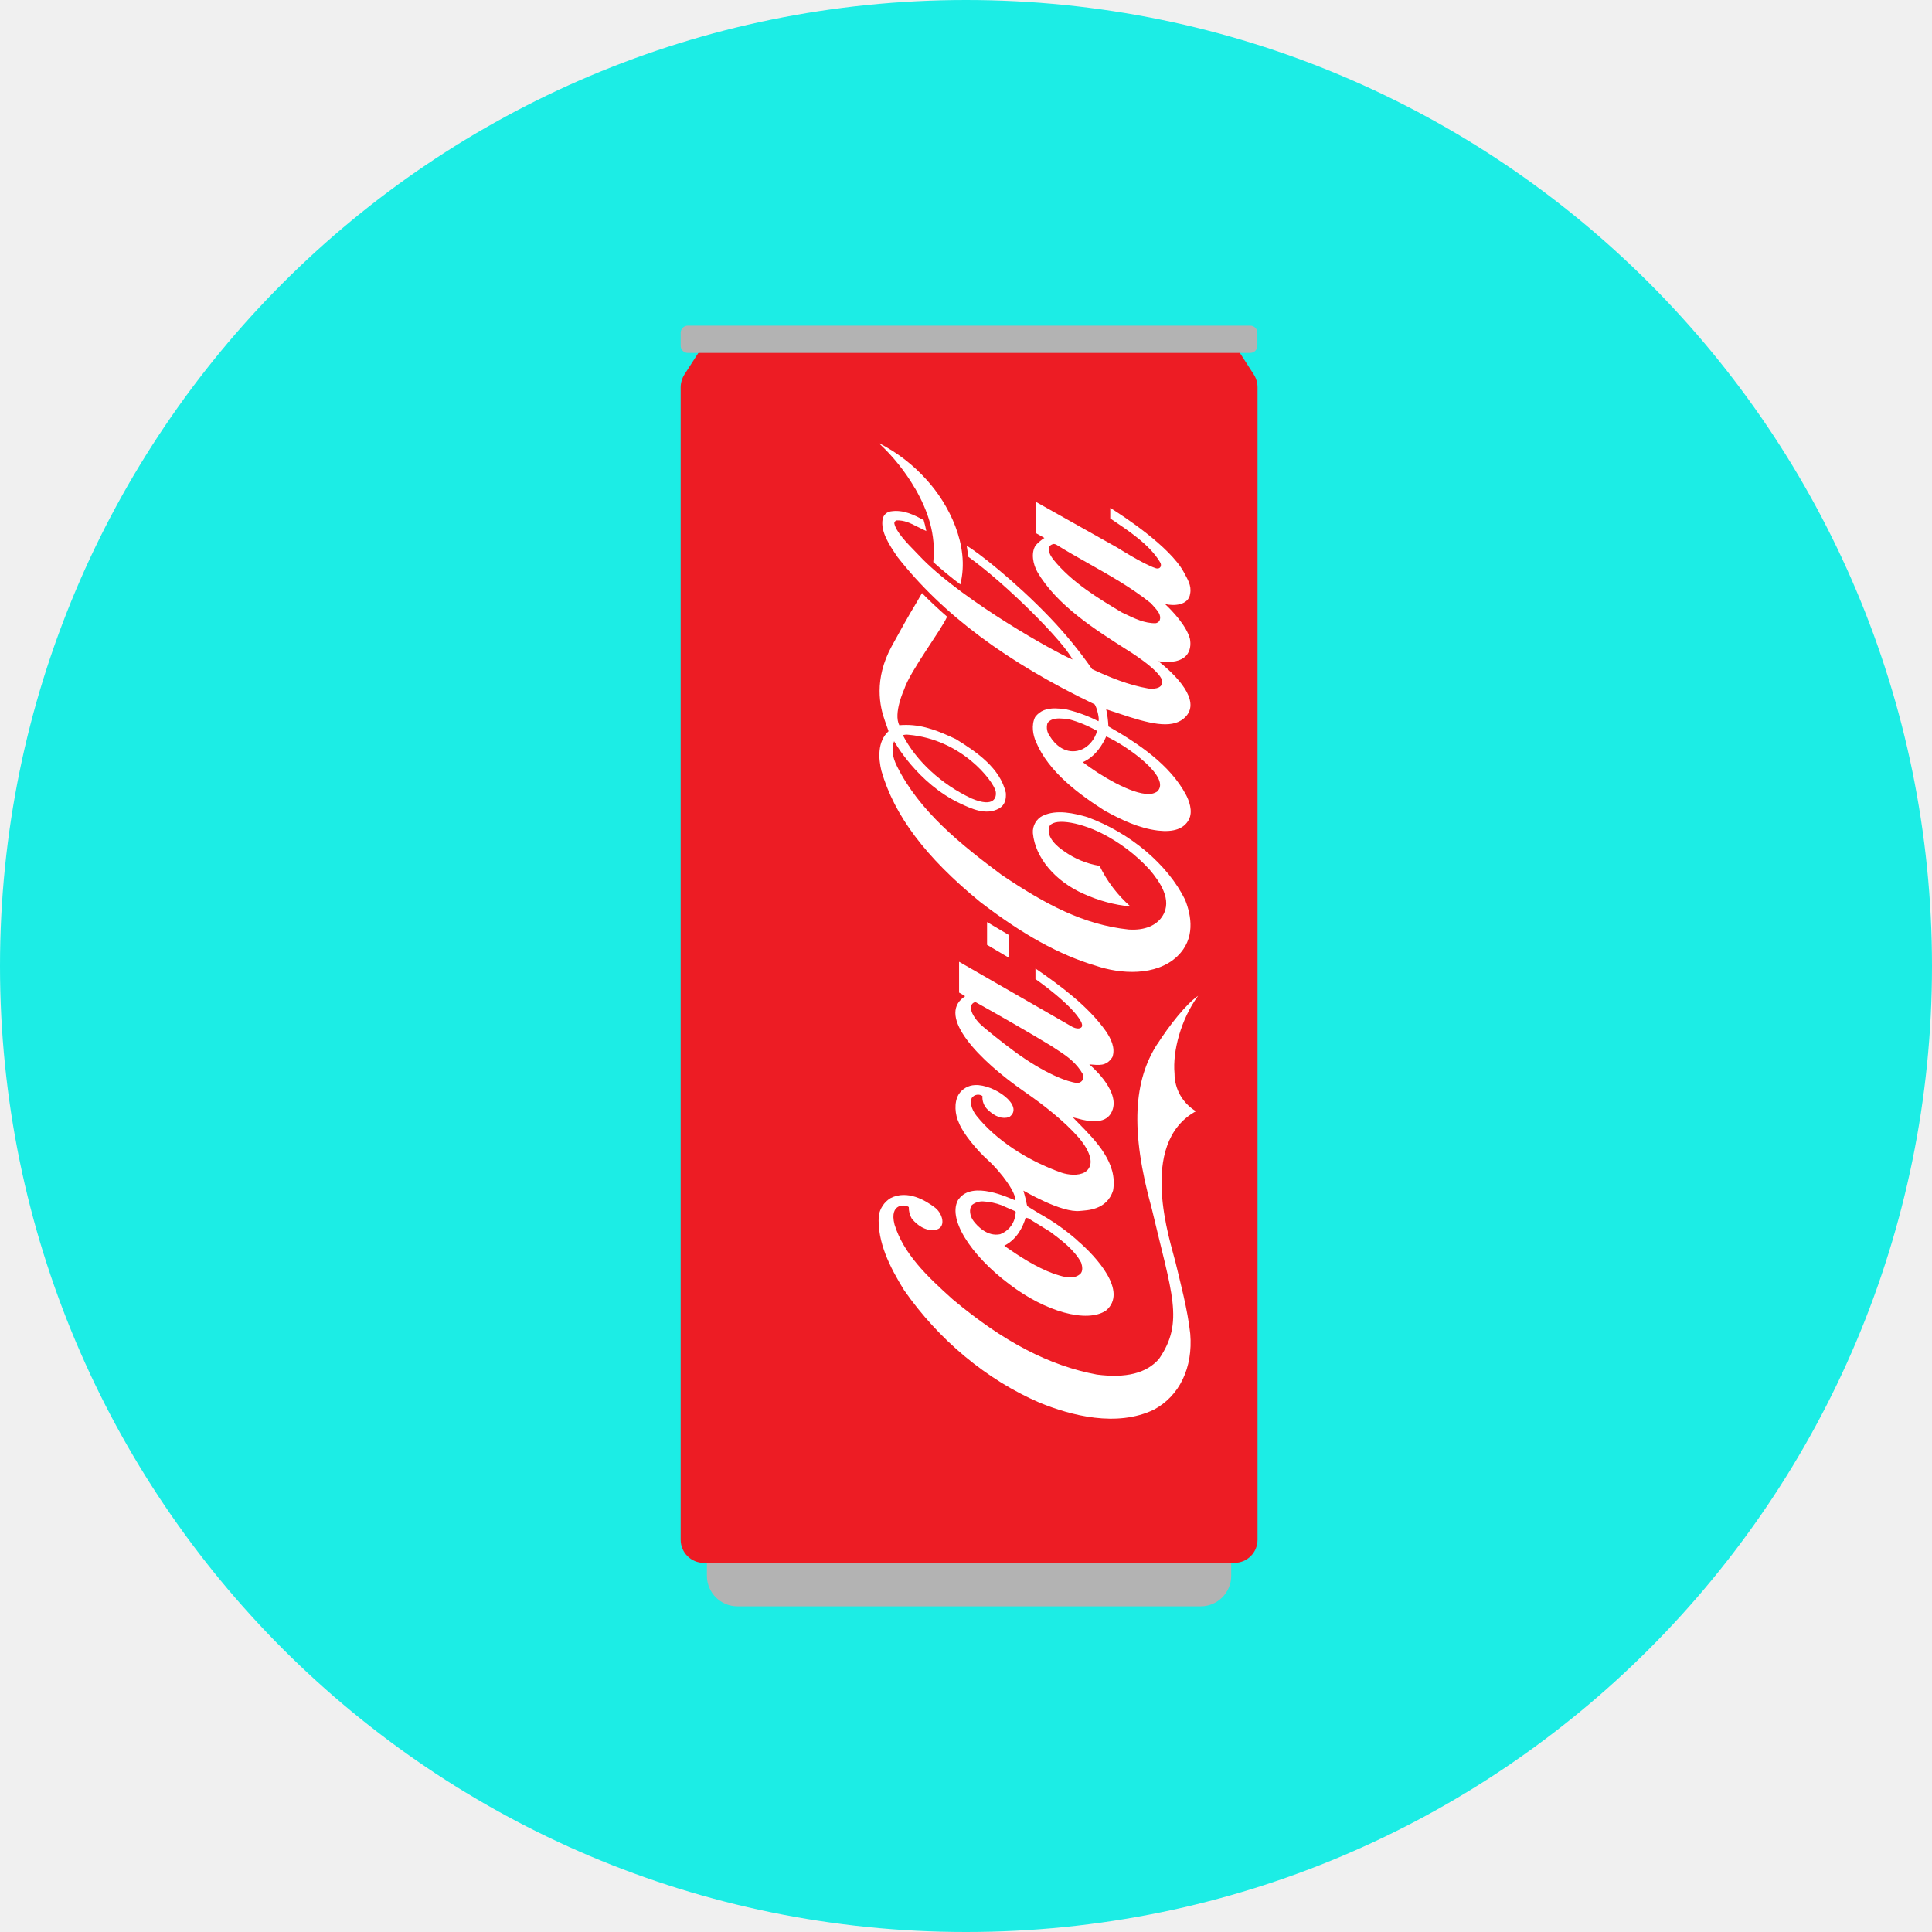
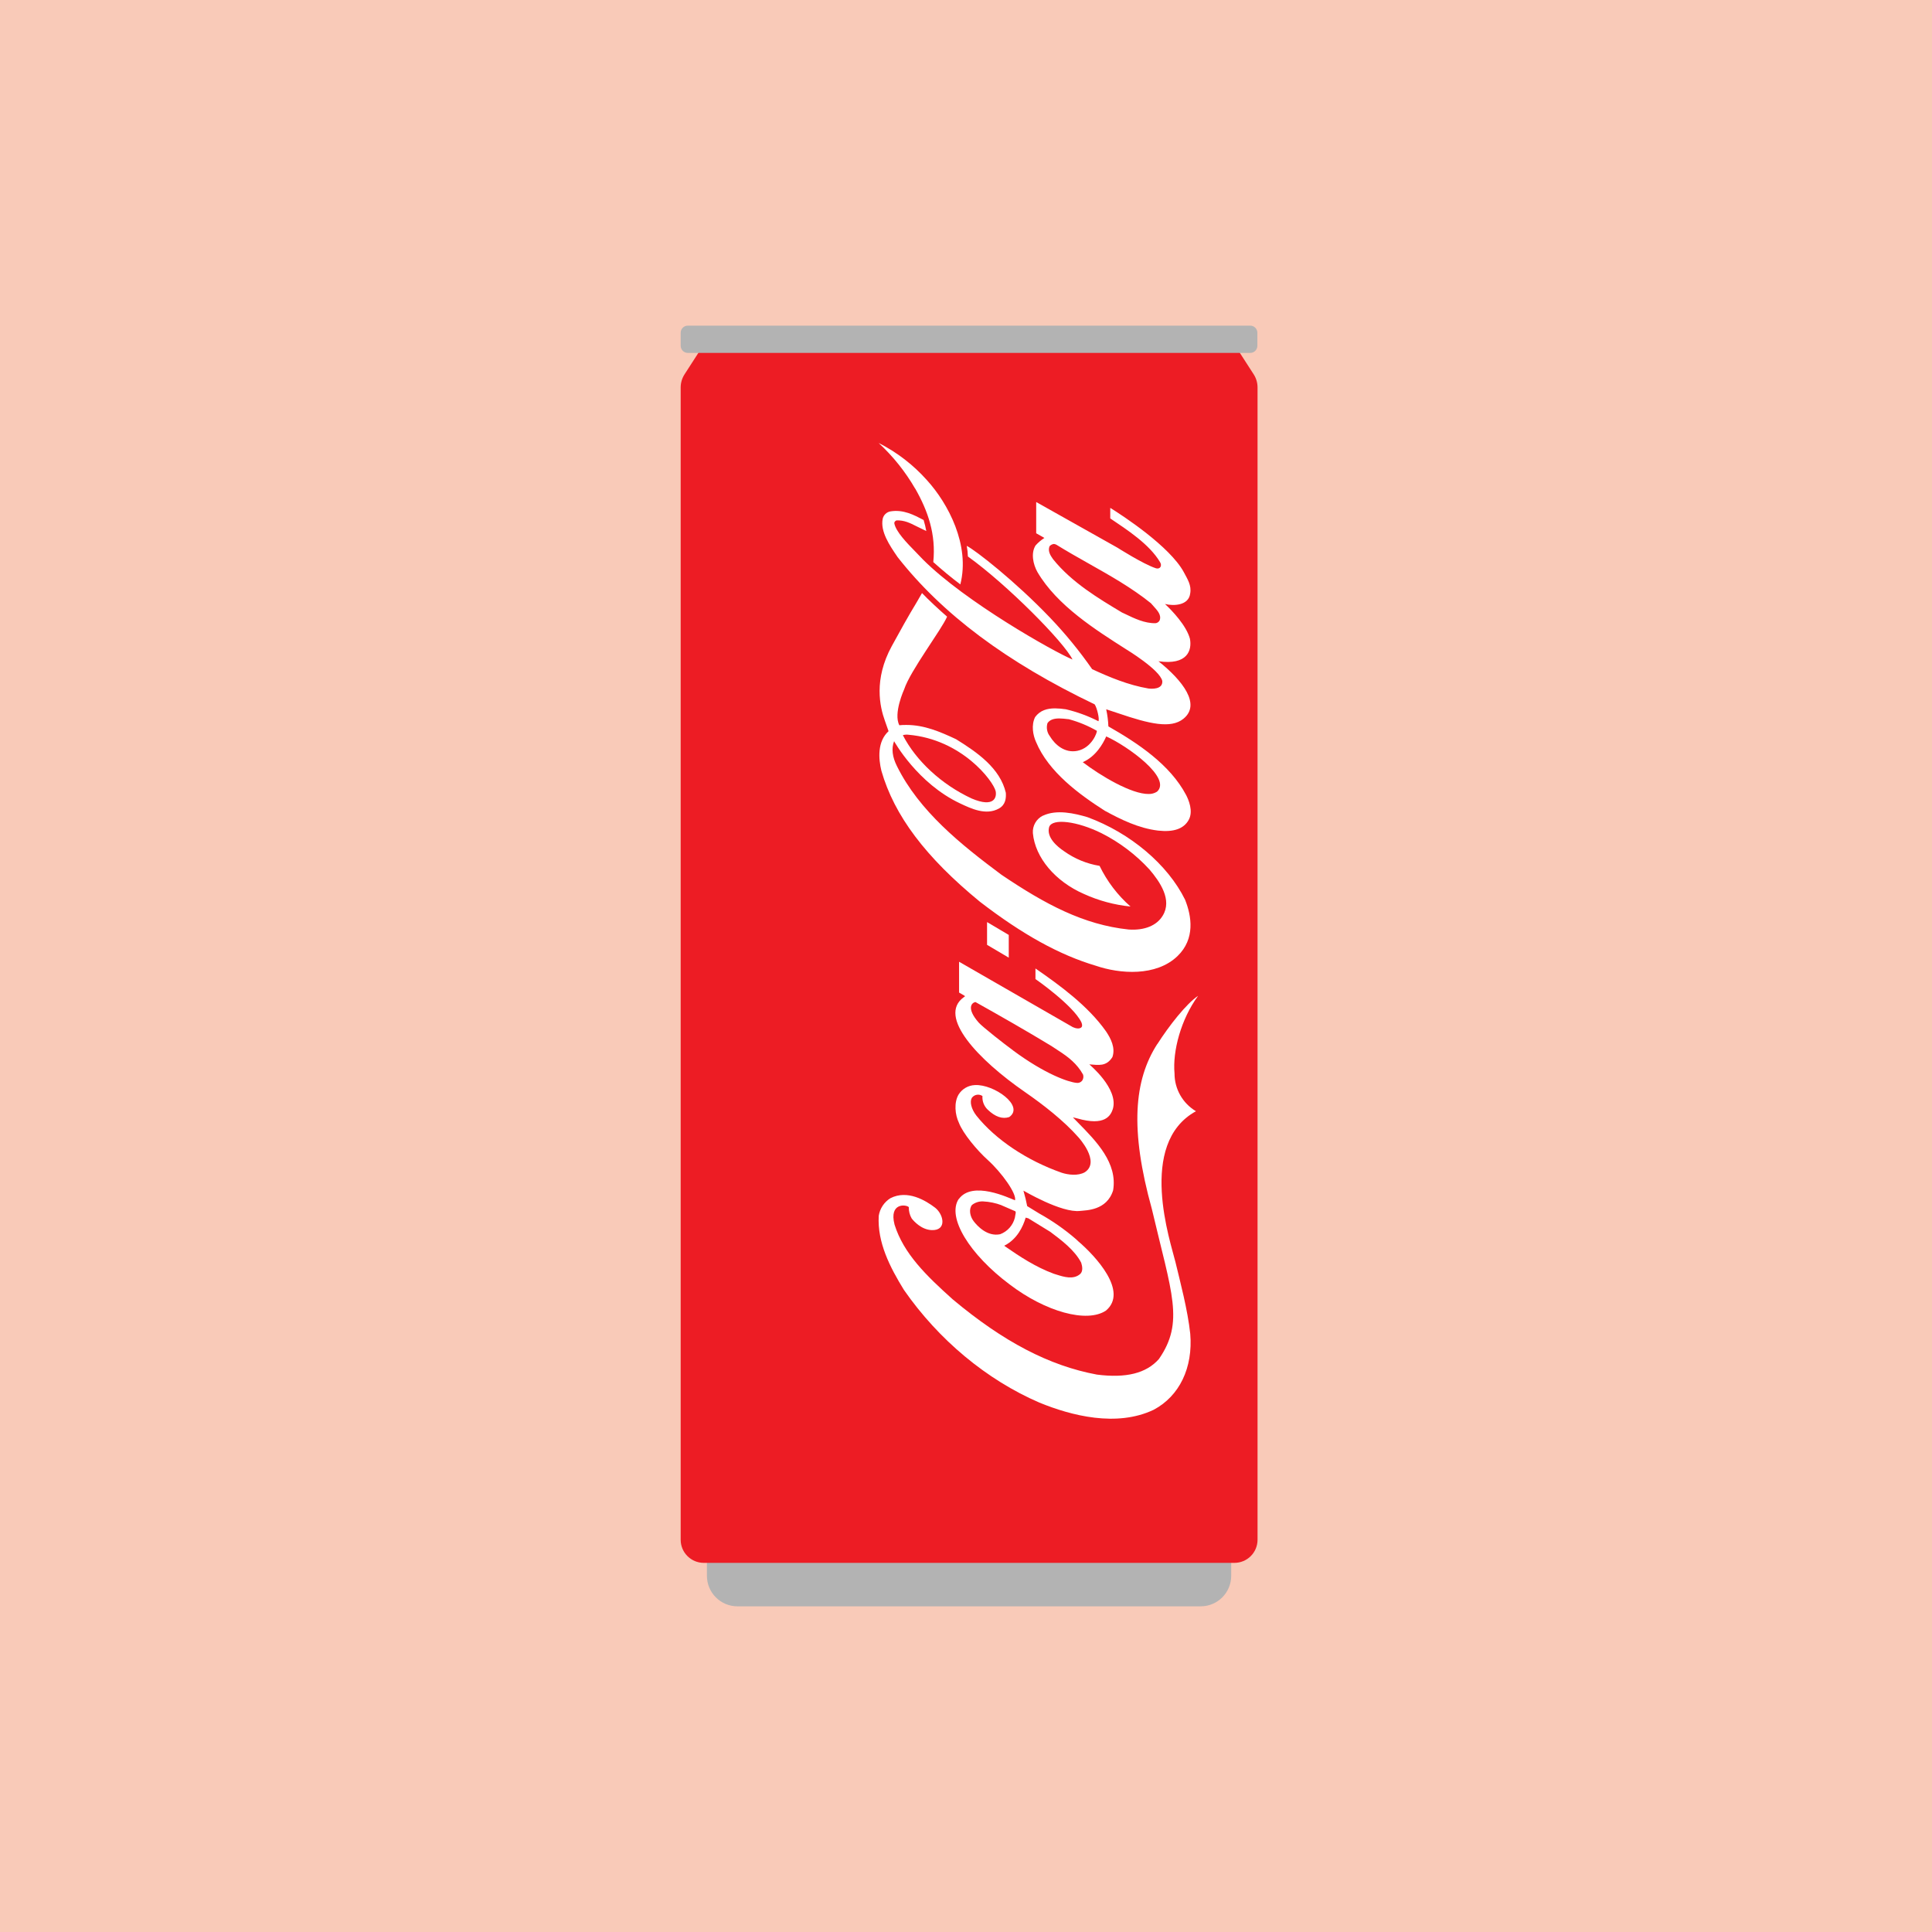
<svg xmlns="http://www.w3.org/2000/svg" viewBox="0 0 600 600">
  <defs>
-     <style>.cls-1{fill:#1cede5;}.cls-2{fill:#b3b3b3;}.cls-3{fill:#ed1c24;}.cls-4{fill:#fff;fill-rule:evenodd;}</style>
+     <style>.cls-1{fill:#f9cab8;}.cls-2{fill:#b3b3b3;}.cls-3{fill:#ed1c24;}.cls-4{fill:#fff;fill-rule:evenodd;}</style>
  </defs>
  <g id="Layer_2" data-name="Layer 2">
-     <g id="Coca_cola" data-name="Coca cola">
-       <g id="circle">
-         <circle class="cls-1" cx="300" cy="300" r="300" />
+     <g id="cola">
+       <rect id="bg" class="cls-1" width="600" height="600" />
+       <g id="icon">
        <rect class="cls-2" x="219.54" y="474.46" width="162.82" height="24.4" rx="9.48" />
        <path class="cls-3" d="M383.34,485.36H218.55a7.17,7.17,0,0,1-7.16-7.16V120.27a7.57,7.57,0,0,1,1.19-4l7-10.85H382.36l7,10.86a7.46,7.46,0,0,1,1.18,4V478.2A7.17,7.17,0,0,1,383.34,485.36Z" />
        <rect class="cls-2" x="211.39" y="101.13" width="179.1" height="8.47" rx="2.22" />
        <path class="cls-4" d="M359.41,324.22c-7.26,11.27-8.54,26.57-1.69,51.25,6.18,26.3,10.14,35.08,2.19,46.59-3.91,4.43-10.2,6-19.27,4.83-14.77-2.75-29-10.17-44.76-23.36-8.21-7.36-15.25-14.19-18.07-23.21-1.78-6.91,3.66-6.27,4.43-5.43a6.69,6.69,0,0,0,.89,3.51c.72.93,3.05,3.48,6.18,3.62,4.8.2,3.8-4.77,1.16-6.91-3-2.3-8.64-5.71-13.94-3a7.88,7.88,0,0,0-3.63,5.48c-.47,8.25,3.47,15.94,7.82,23,10.78,15.52,25.72,27.94,42.07,35,9.87,4.05,24,7.71,35.51,2.22,8-4.25,12.23-13.07,11.34-23.59-.78-7.38-3.16-16.3-4.6-22.3s-12-36.72,6.37-46.82a13.62,13.62,0,0,1-6.65-11.74c-.64-6.9,2-16.84,7.32-24.09-3.63,2.41-9,9.26-12.67,15Z" />
        <path class="cls-4" d="M297.74,372.34c-3.77,5.74,3.43,17.29,15.8,26.54,11.08,8.46,24,12.11,29.93,8.13,7-5.91-3.18-16.88-8.65-21.55l-.63-.6a67.8,67.8,0,0,0-11.45-8L319,374.57c-.25-1.35-.64-3-1.16-4.8.08,0,11.8,7,17.62,6.29,1.78-.22,8.26-.06,10.23-6.39,1.42-8.44-5.13-15.18-11-21.12L333.19,347l1.36.33c8.59,2.48,10.39-.85,11.06-2.94,1.83-6.3-7.32-13.82-7.32-13.84,2.88.19,5.27.76,7.18-2.27,1-2.87-.5-5.77-2-8-5.6-7.94-14.41-14.34-21.9-19.51v3.3c.06,0,11.7,8.13,14.25,13.39,0,0,.47,1,.08,1.52-.58.68-1.88.41-2.74,0l-35.31-20.3v9.57s1.77,1,1.88,1.13c-.06.07-.3.22-.44.33-8.21,5.93,4.43,19.36,19.07,29.47,5.62,3.89,12,8.85,16.54,14,0,0,7,7.61,2,10.87-2.1,1.19-5.18.82-7.2.15-10.79-3.79-20.57-10.31-26.48-17.74-1.63-2.1-2.1-4.38-1.41-5.51a2.4,2.4,0,0,1,3.3-.57,5.29,5.29,0,0,0,1.64,4.24c2.32,2.22,4.57,3,6.68,2.29,4.87-3.43-4.77-10.26-10.65-9.93a6.27,6.27,0,0,0-5.07,2.92c-1.5,2.5-1.11,6.31.08,8.78,1.25,3.3,5.6,8.53,9,11.59,4.24,3.84,9,10.43,8.43,12.49-1.8-.67-13.19-6.24-17.46-.38Zm16.85-46.16c-2.58-1.86-9.48-7.28-10.64-8.6-3.91-4.45-2.19-6.22-1-6.38,7.42,4.15,15.93,9,23.58,13.65l2.19,1.44c3.11,2,5.77,4.08,7.63,7.42a2.18,2.18,0,0,1-.2,1.78,1.86,1.86,0,0,1-1.83.8c-2.38-.2-9.67-2.62-19.76-10.11Zm4.46,52.08s.25.08.33.12,6.8,4.18,6.8,4.18c3.35,2.51,7.56,5.65,9.59,9.57.38,1.16.63,2.77-.39,3.59-2.08,1.73-5,.84-7.29.11l-.83-.26c-5.66-2.08-10.65-5.39-15.28-8.6a.55.55,0,0,1-.05-.17s0,0,.08,0c3.88-2,5.68-5.81,6.52-8.64,0,0,0,0,.08,0a1.46,1.46,0,0,1,.44.16Zm-8-3.94c.06,0,4.27,1.85,4.27,1.85.22.27.11.69,0,1.17l-.14.82a7.38,7.38,0,0,1-4.57,5.14c-4,.83-7.13-2.58-8.26-4.08s-1.53-3.68-.5-5a5.19,5.19,0,0,1,3.49-1.11,18.68,18.68,0,0,1,5.71,1.19Z" />
        <path class="cls-4" d="M323.9,253.29a5.63,5.63,0,0,0-3.13,5.45c.69,7.58,6.93,15,15.88,18.9a46,46,0,0,0,14.44,3.89,40.06,40.06,0,0,1-9.61-12.63,26.2,26.2,0,0,1-11-4.53c-2.14-1.43-5.57-4.3-4.66-7.52.94-2.82,8.73-1.83,16.27,1.91a52.08,52.08,0,0,1,14.91,11.29c3.22,3.79,7.1,9.39,4.11,14.29-1.83,3.09-5.66,4.67-10.59,4.33-14-1.47-25.92-7.84-39.5-17-12.61-9.4-25.56-19.77-32.46-33.73-1.44-2.85-1.77-5.49-.89-7.76,0,0,7.21,13.1,20.54,19.35,3.39,1.59,8,3.8,12,1.57,2.1-1.16,2.27-3.23,2.16-4.89-1.78-7.66-8.93-12.6-15.47-16.65-5-2.34-9.89-4.42-15.38-4.42-.67,0-1.56,0-2.22.09-1.94-3.66,1.5-11.16,1.5-11.16,1.94-5.86,11.5-18.35,13.33-22.56-2.38-2.05-6-5.43-7.79-7.33L284.71,187c-2.69,4.41-5.24,9.06-7.76,13.65-5.68,10.4-3.69,18.88-2.14,23.19.61,1.69,1.14,3.24,1.14,3.24-3.49,3.2-3.16,8.45-2.22,12.31,4,13.91,13.72,26.82,30.6,40.66,13.23,10.18,24.65,16.49,35.93,19.85,7.59,2.6,18.76,3.39,25.39-2.94,5.62-5.39,4.4-12.52,2.38-17.56-5.38-10.92-17-20.73-30.3-25.62-4-1.18-9.56-2.49-13.83-.46Zm-41.77-25.11c16.58,1.45,26.31,14.33,27.08,17.52.39,1.93-.47,5.23-7.43,2.29-9.37-4.34-17.32-11.73-21.39-19.68a4.38,4.38,0,0,1,1.74-.13Z" />
        <path class="cls-4" d="M284.24,151.75c3.93,6.93,6.48,14.12,5.6,22.81,2.71,2.42,5.51,4.76,8.4,6.93,3.1-12.21-3.8-25.15-10.37-32.37a50.9,50.9,0,0,0-15-11.55,60.71,60.71,0,0,1,11.34,14.18Z" />
        <polygon class="cls-4" points="306.54 286.36 306.54 293.43 313.28 297.41 313.28 290.35 306.54 286.36 306.54 286.36" />
        <path class="cls-4" d="M360.27,174.6c.67,1,.11,2.35-1.41,1.84C355,175.16,347,170.07,347,170.07L321.8,155.91v9.7c.83.46,2.55,1.45,2.55,1.45a13.25,13.25,0,0,0-2.75,2.34c-1.49,2.37-.77,5.85.58,8.25,6.1,10.43,18.16,18,27.56,24,0,0,10.45,6.32,11.22,9.83.22,2.74-3.46,2.45-4.32,2.34-6.21-1.06-12.11-3.52-17.46-6a134.12,134.12,0,0,0-13.09-16c-10.84-11.34-23.11-20.9-25.86-22.3a21.54,21.54,0,0,1,.36,3.3c12.17,8.73,29.85,26.58,32.49,32-5.77-2.4-33.29-17.89-46.46-31.07l-2-2.08c-3.14-3.2-6.35-6.53-6.88-9.12,0-.27,0-.62.64-.93,2.44-.11,4.24.8,6.29,1.84l3,1.46a32.1,32.1,0,0,0-.83-3.43c-3-1.57-6.29-3.32-10.25-2.68a3,3,0,0,0-2.47,2.35c-.75,3.93,2.16,8.22,4.52,11.67l.08.13c13.89,17.73,33.9,32.7,61.23,45.78.72,1,1.58,4.62,1.17,5.24A44.41,44.41,0,0,0,331,220.27a25.37,25.37,0,0,0-3.35-.28c-2.39,0-4.63.58-6.19,2.71-1.24,2.51-.66,5.61.28,7.7,3.88,9.35,13.47,16.34,21.37,21.39,5,2.71,10.4,5.41,16.55,6.16,4.82.53,7.93-.54,9.48-3.28s-.06-6.37-.78-7.77c-5-9.47-15-16.1-24.14-21.31a31.31,31.31,0,0,0-.66-5.22.18.18,0,0,1,0-.09l3.74,1.24c9.71,3.31,16.3,4.84,20.21,1.71,5.52-4.46-.19-11.85-7.73-17.87,9,1.29,10.45-3.39,9.76-7-1.11-4.1-5.49-8.67-7.74-10.79,2.64.68,7.35.5,7.82-3.23.47-2.56-.83-4.47-2-6.69-4.33-7.94-18.83-17.45-22.82-19.92V161c5.19,3.51,12.17,8,15.47,13.59Zm-1,71.29a4.58,4.58,0,0,1-2.5.69c-5.43.09-15.1-5.75-20.51-9.88h0c4-1.73,6.26-5.65,7.29-8,6.54,2.93,20.6,13,15.72,17.21ZM340.62,227c.19.28-1.47,5.22-6,6.17-3.94.81-7-1.9-8.57-4.52a4.54,4.54,0,0,1-.75-4.07c.78-1.15,2.16-1.46,3.66-1.46a23.77,23.77,0,0,1,2.72.22l.19,0a36.76,36.76,0,0,1,8.79,3.63Zm16.85-39.61.83.93c1.19,1.33,2.47,2.71,1.83,4.36a1.64,1.64,0,0,1-1.25.86c-3.41.07-6.57-1.47-9.64-2.95l-.81-.38c-7.15-4.29-15.57-9.27-21.42-16.58-.89-1.23-1.64-2.57-1.06-4a2.12,2.12,0,0,1,1.36-.7,2.42,2.42,0,0,1,.75.23c3.3,2.05,6.76,4,10.09,5.88,6.57,3.7,13.36,7.53,19.32,12.33Z" />
      </g>
    </g>
  </g>
</svg>
